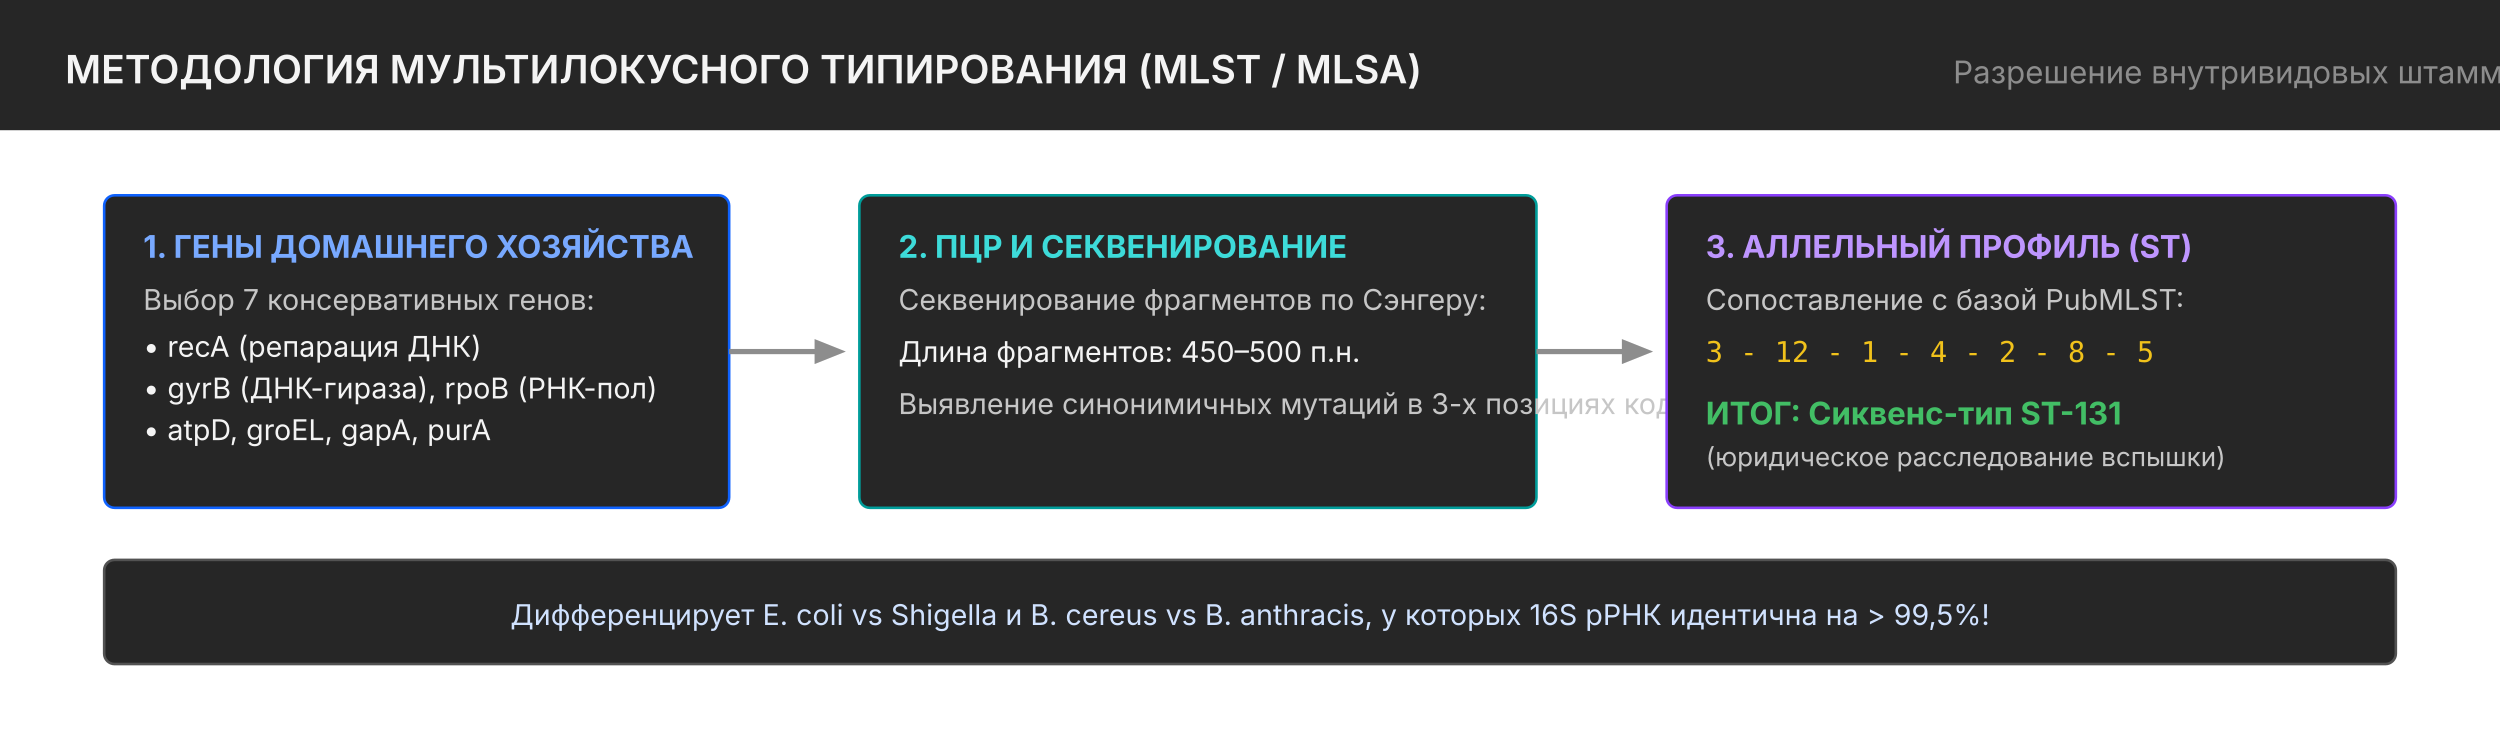
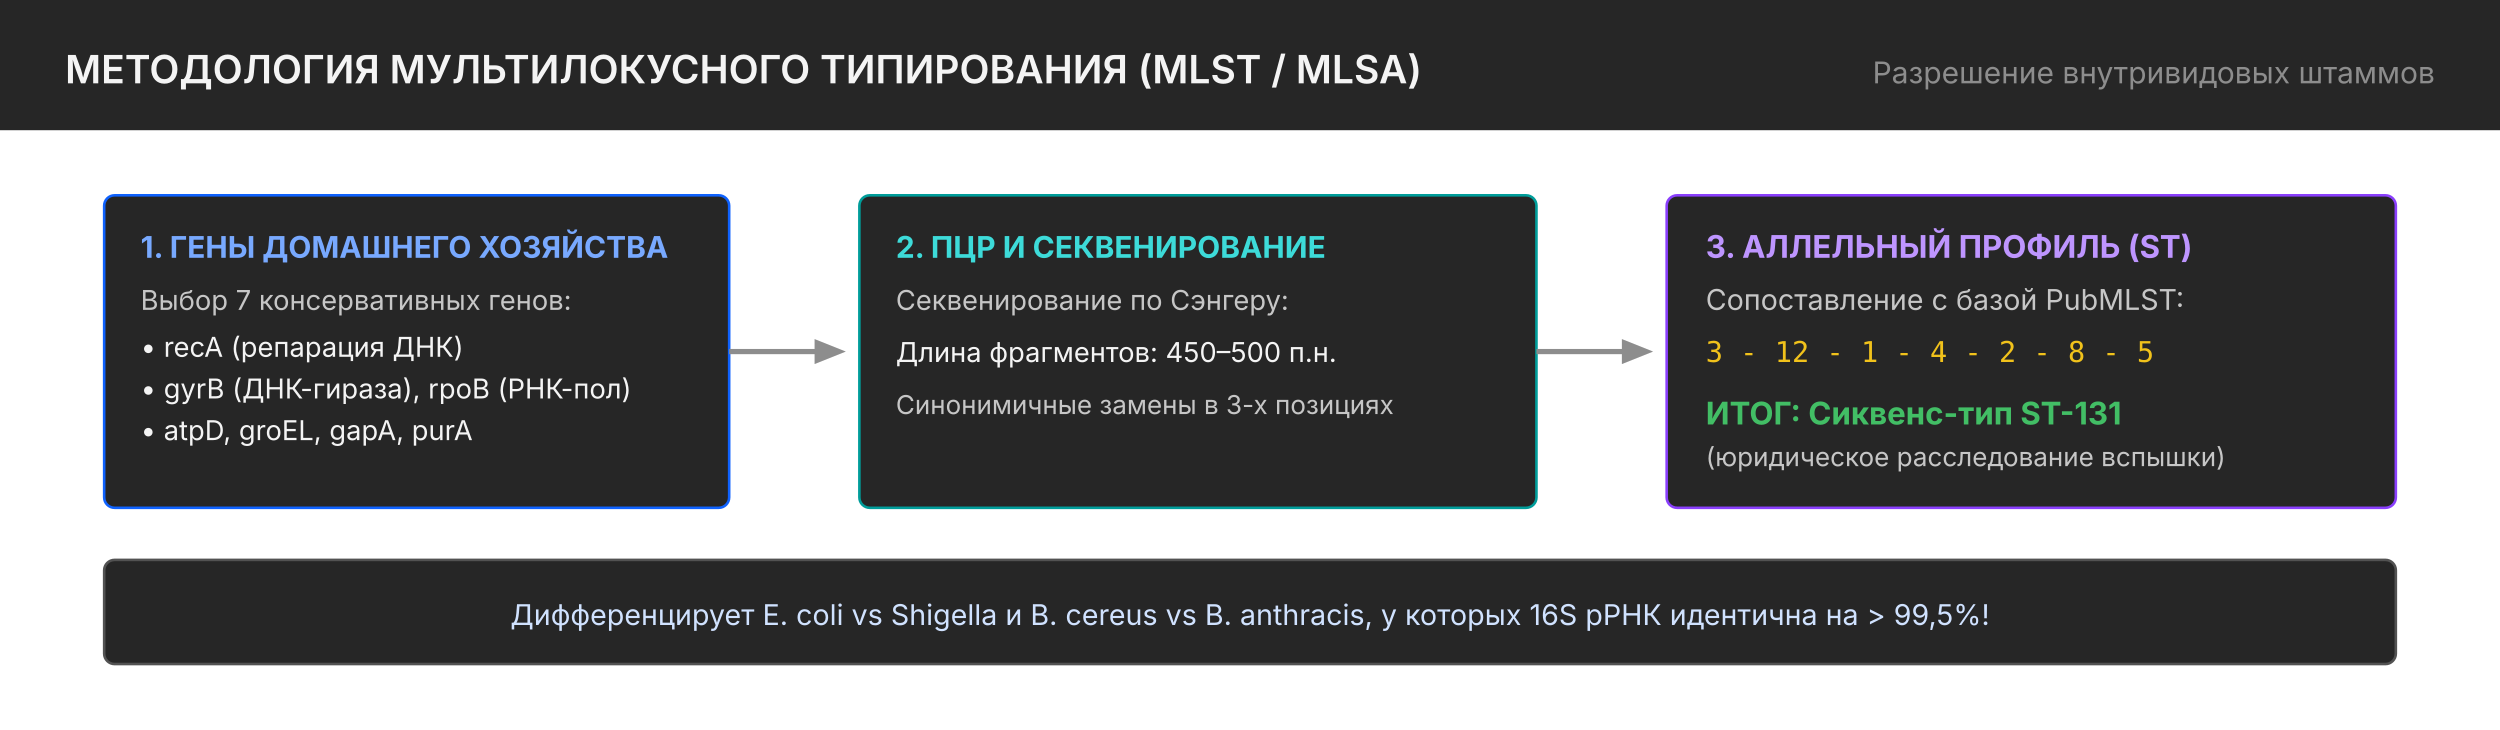
<svg xmlns="http://www.w3.org/2000/svg" viewBox="0 0 960 280" width="100%" height="auto" style="background:#161616; border-radius:6px; font-family:'IBM Plex Sans', -apple-system, sans-serif;">
  <defs>
    <marker id="arrow" viewBox="0 0 10 10" refX="6" refY="5" markerWidth="6" markerHeight="6" orient="auto-start-reverse">
      <path d="M 0 1 L 10 5 L 0 9 z" fill="#8d8d8d" />
    </marker>
  </defs>
  <rect x="0" y="0" width="960" height="50" fill="#262626" rx="6 6 0 0" />
  <text x="25" y="32" fill="#f4f4f4" font-size="15" font-weight="600">МЕТОДОЛОГИЯ МУЛЬТИЛОКУСНОГО ТИПИРОВАНИЯ (MLST / MLSA)</text>
-   <text x="750" y="32" fill="#8d8d8d" font-size="12">Разрешение внутривидовых штаммов</text>
+   <text x="935" y="32" text-anchor="end" fill="#8d8d8d" font-size="11.5">Разрешение внутривидовых штаммов</text>
  <g transform="translate(40, 75)">
    <rect x="0" y="0" width="240" height="120" rx="4" fill="#262626" stroke="#0f62fe" />
-     <text x="15" y="24" fill="#78a9ff" font-size="12" font-weight="700">1. ГЕНЫ ДОМАШНЕГО ХОЗЯЙСТВА</text>
-     <text x="15" y="44" fill="#c6c6c6" font-size="11">Выбор 7 консервативных генов:</text>
-     <text x="15" y="62" fill="#f4f4f4" font-size="11">• recA (репарация ДНК)</text>
-     <text x="15" y="78" fill="#f4f4f4" font-size="11">• gyrB (ДНК-гираза), rpoB (РНК-пол)</text>
-     <text x="15" y="94" fill="#f4f4f4" font-size="11">• atpD, groEL, gapA, purA</text>
+     <text x="14" y="24" fill="#78a9ff" font-size="11.5" font-weight="700">1. ГЕНЫ ДОМАШНЕГО ХОЗЯЙСТВА</text>
+     <text x="14" y="44" fill="#c6c6c6" font-size="10.5">Выбор 7 консервативных генов:</text>
+     <text x="14" y="62" fill="#f4f4f4" font-size="10.5">• recA (репарация ДНК)</text>
+     <text x="14" y="78" fill="#f4f4f4" font-size="10.5">• gyrB (ДНК-гираза), rpoB (РНК-пол)</text>
+     <text x="14" y="94" fill="#f4f4f4" font-size="10.5">• atpD, groEL, gapA, purA</text>
  </g>
  <line x1="280" y1="135" x2="320" y2="135" stroke="#8d8d8d" stroke-width="2" marker-end="url(#arrow)" />
  <g transform="translate(330, 75)">
    <rect x="0" y="0" width="260" height="120" rx="4" fill="#262626" stroke="#009d9a" />
-     <text x="15" y="24" fill="#3ddbd9" font-size="12" font-weight="700">2. ПЦР И СЕКВЕНИРОВАНИЕ</text>
-     <text x="15" y="44" fill="#c6c6c6" font-size="11">Секвенирование фрагментов по Сэнгеру:</text>
-     <text x="15" y="64" fill="#f4f4f4" font-size="11">Длина фрагментов: 450–500 п.н.</text>
-     <text x="15" y="84" fill="#c6c6c6" font-size="11">Выявление синонимичных мутаций в 3-х позициях кодонов</text>
+     <text x="14" y="24" fill="#3ddbd9" font-size="11.5" font-weight="700">2. ПЦР И СЕКВЕНИРОВАНИЕ</text>
+     <text x="14" y="44" fill="#c6c6c6" font-size="10.5">Секвенирование по Сэнгеру:</text>
+     <text x="14" y="64" fill="#f4f4f4" font-size="10.5">Длина фрагментов: 450–500 п.н.</text>
+     <text x="14" y="84" fill="#c6c6c6" font-size="10">Синонимичные замены в 3-х позициях</text>
  </g>
  <line x1="590" y1="135" x2="630" y2="135" stroke="#8d8d8d" stroke-width="2" marker-end="url(#arrow)" />
  <g transform="translate(640, 75)">
    <rect x="0" y="0" width="280" height="120" rx="4" fill="#262626" stroke="#8a3ffc" />
    <text x="15" y="24" fill="#be95ff" font-size="12" font-weight="700">3. АЛЛЕЛЬНЫЙ ПРОФИЛЬ (ST)</text>
    <text x="15" y="44" fill="#c6c6c6" font-size="11">Сопоставление с базой PubMLST:</text>
    <text x="15" y="64" fill="#f1c21b" font-family="'IBM Plex Mono', monospace" font-size="11">3 - 12 - 1 - 4 - 2 - 8 - 5</text>
    <text x="15" y="88" fill="#42be65" font-size="12" font-weight="700">ИТОГ: Сиквенс-тип ST-131</text>
    <text x="15" y="104" fill="#c6c6c6" font-size="10">(юридическое расследование вспышки)</text>
  </g>
  <rect x="40" y="215" width="880" height="40" rx="4" fill="#262626" stroke="#525252" />
  <text x="480" y="240" text-anchor="middle" fill="#d0e2ff" font-size="11">
    Дифференцирует E. coli vs Shigella и B. cereus vs B. anthracis, у которых 16S рРНК идентична на &gt; 99,5%!
  </text>
</svg>
